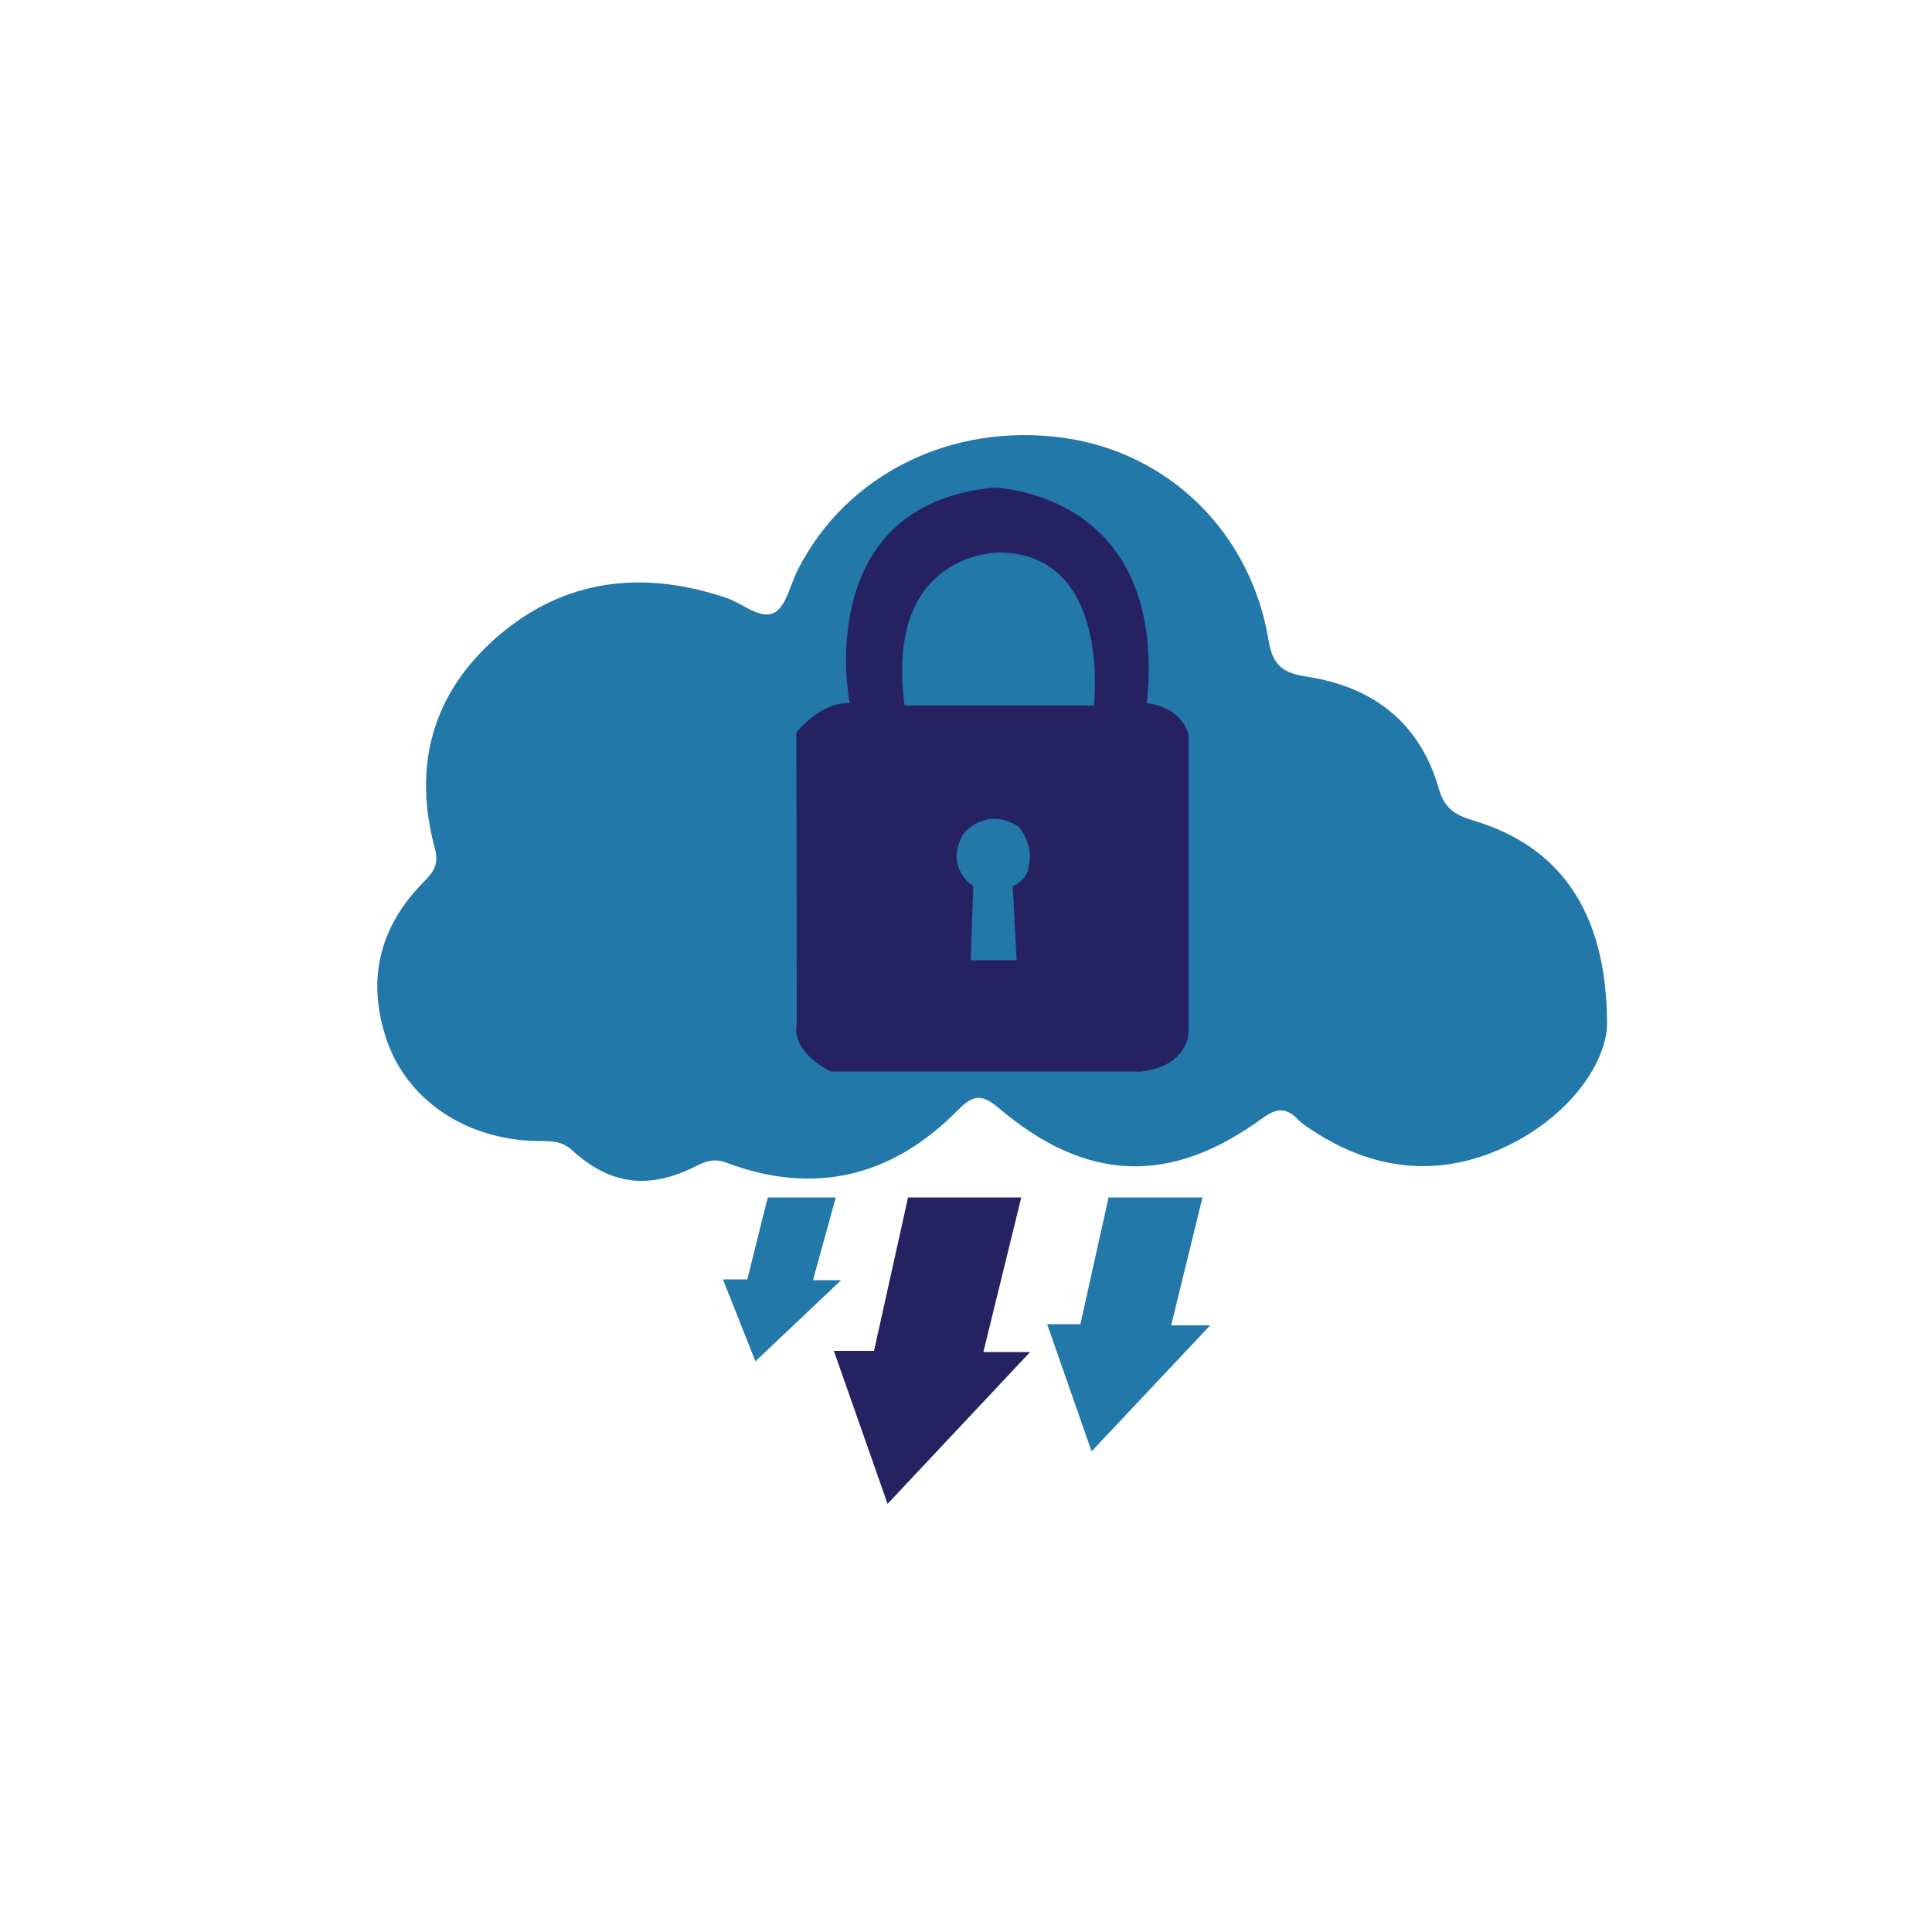
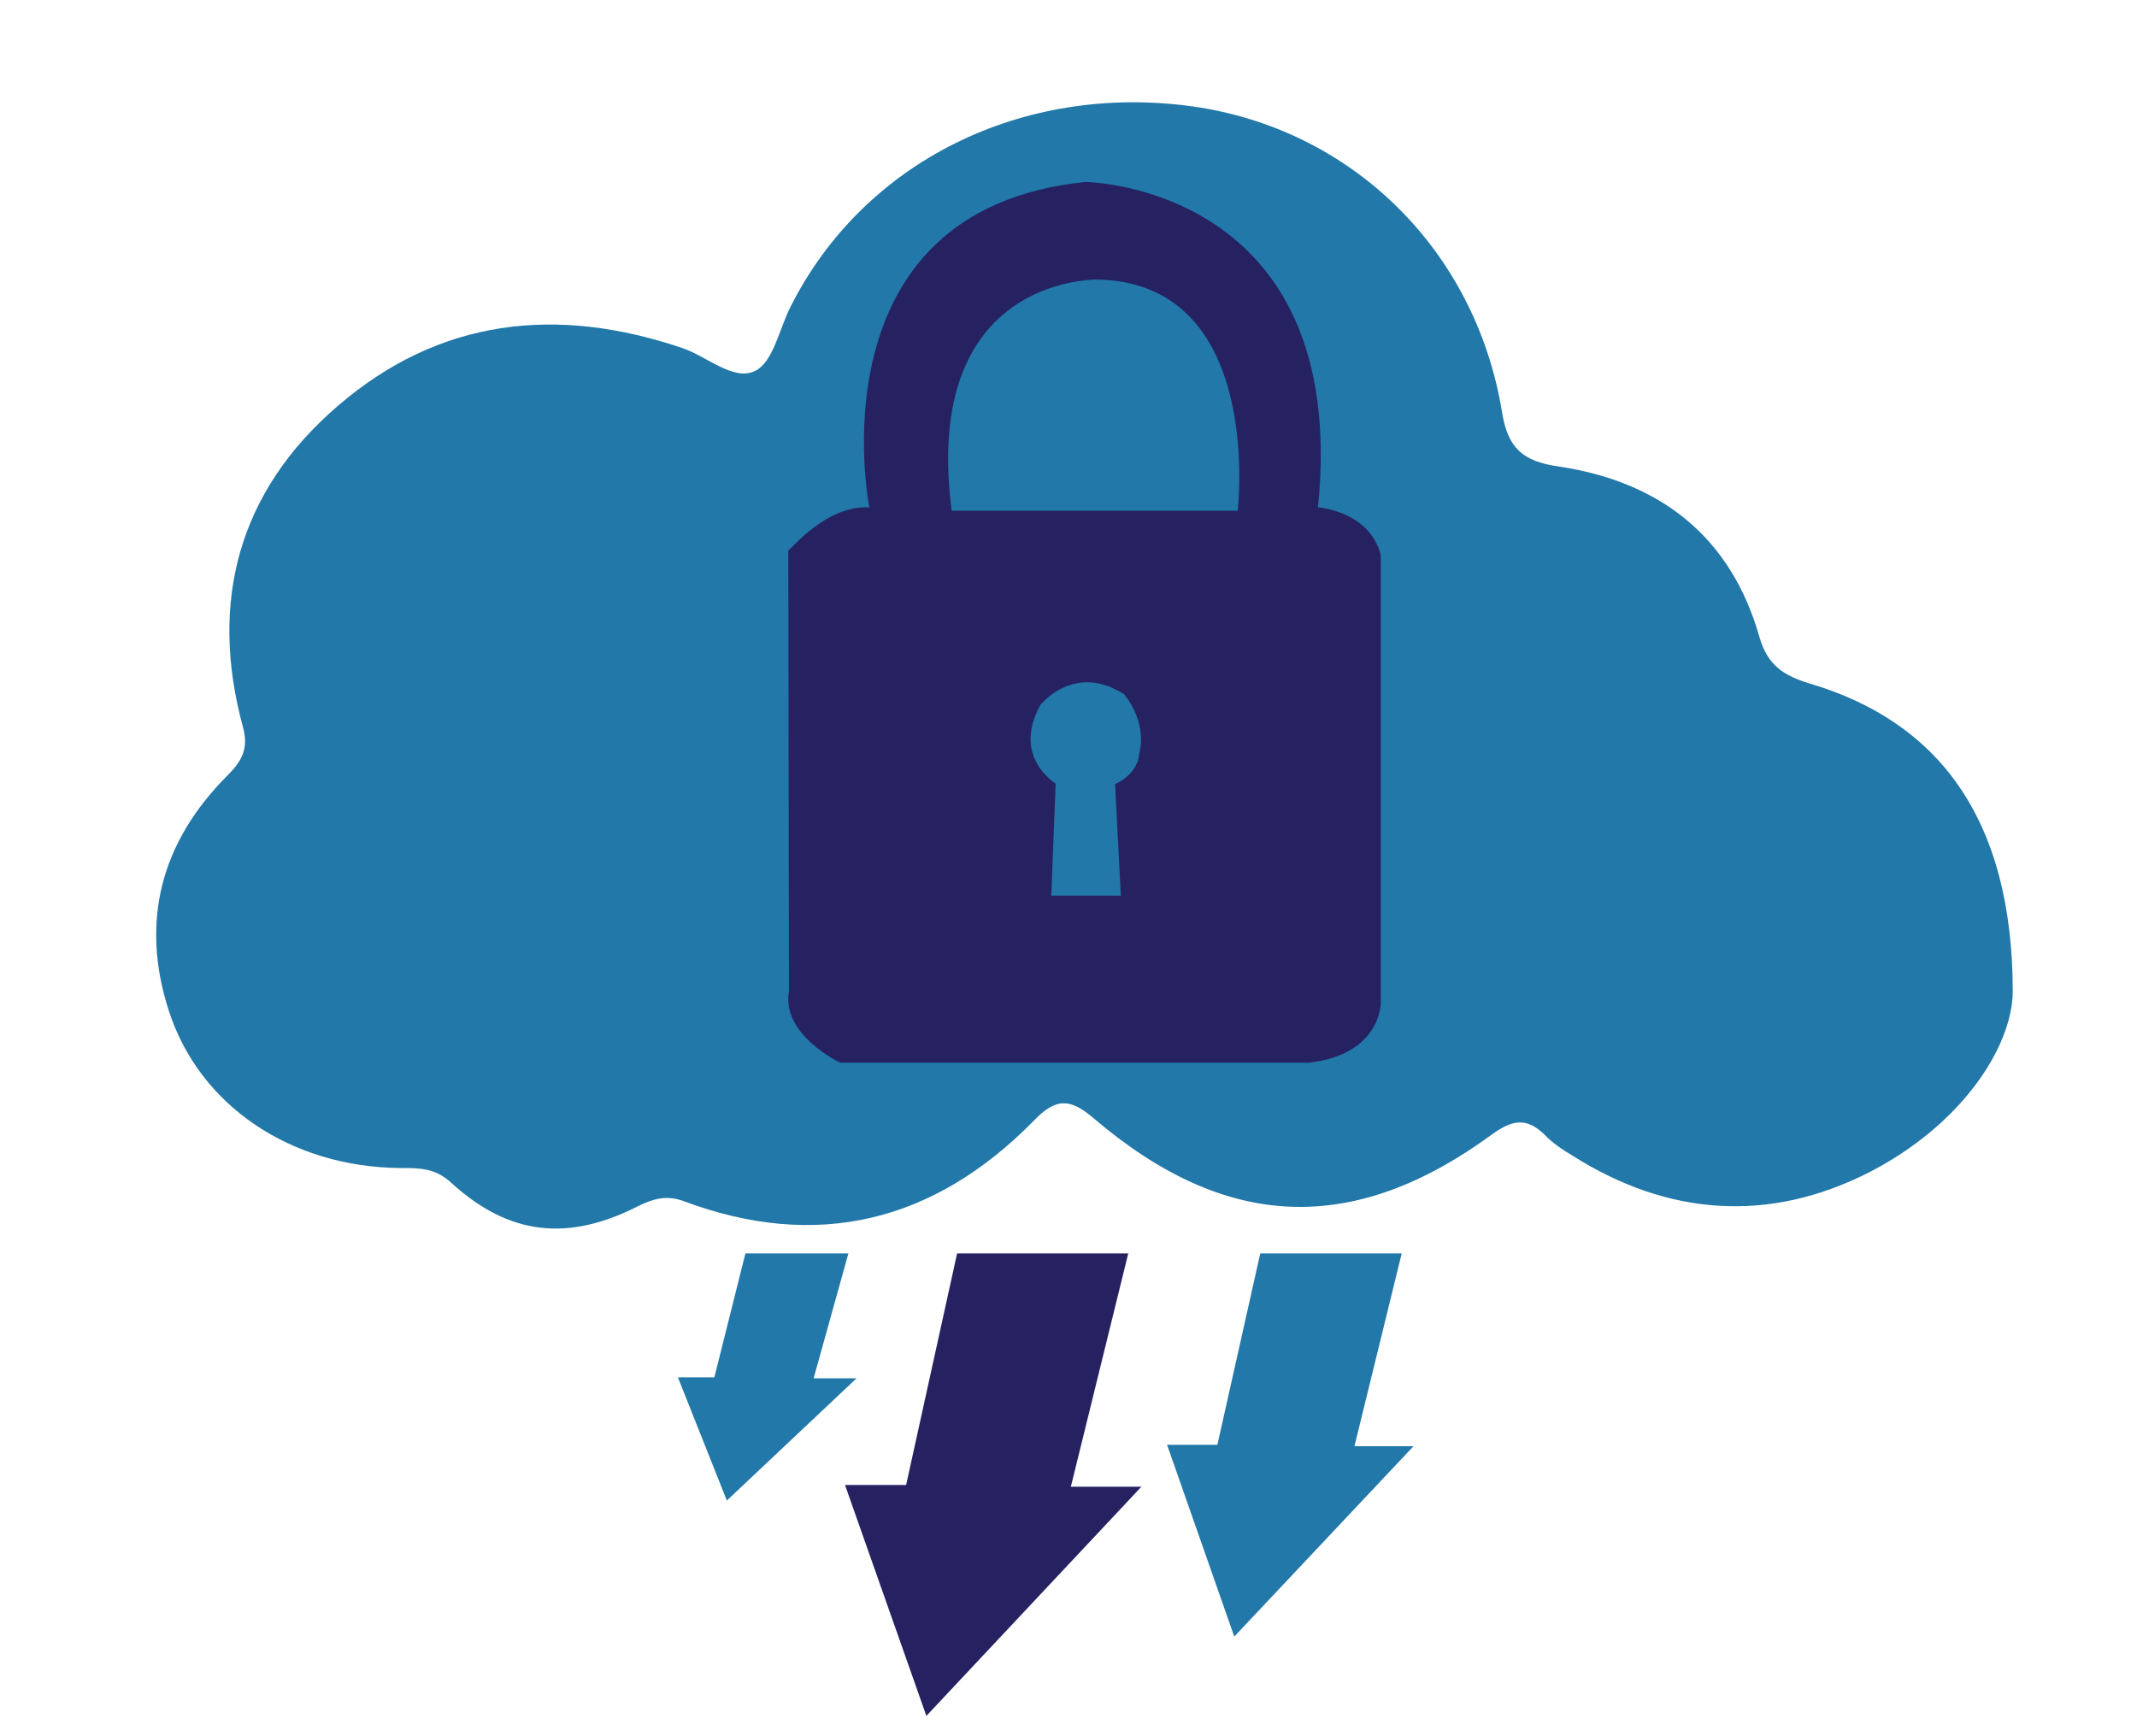
- <svg xmlns="http://www.w3.org/2000/svg" version="1.1" id="Layer_1" x="0px" y="0px" viewBox="0 0 500 500" enable-background="new 0 0 500 500" xml:space="preserve">
+ <svg xmlns="http://www.w3.org/2000/svg" version="1.1" id="Layer_1" x="0px" y="0px" viewBox="84 325 633 514" enable-background="new 84 325 633 514" xml:space="preserve">
  <g id="b6vvwZ.tif">
    <g>
-       <path fill="#2178A9" d="M415.9,265.1c-0.2,9.6-9,22.9-24.7,30.9c-17.1,8.7-34.4,7.5-50.7-2.9c-1.7-1.1-3.5-2.2-4.9-3.7    c-3.1-3-5.6-2.4-8.9,0c-23.8,17.4-45.6,16.6-68.3-2.7c-4.1-3.5-6.5-3.5-10.4,0.5c-17,17.3-37.1,22.3-60,13.7    c-2.9-1.1-5.1-0.5-7.7,0.8c-12.1,6.2-22.2,5.1-32.1-3.9c-2.8-2.6-5.6-2.5-8.8-2.5c-18.7-0.2-34.4-10.6-39.6-27    c-4.9-15.2-1.4-28.8,10-40.2c2.4-2.4,3.8-4.5,2.8-8.3c-5.9-21.6-0.7-40.5,16.2-55.1c17.4-15,37.6-17.2,59.1-10    c4.2,1.4,8.8,5.7,12.4,3.9c3.1-1.5,4.2-7.2,6.1-11c12.5-24.8,39.7-38.3,68.8-34.3c27.3,3.8,48.5,24.5,53.1,52.4    c1,6.2,3.5,8.5,9.8,9.4c17.2,2.6,29.4,11.9,34.3,29.1c1.4,4.9,4.1,6.7,8.7,8.1C403,218.7,415.9,235.2,415.9,265.1z" />
+       <path fill="#2178A9" d="M680.2,618.9c-0.3,16.7-15.5,39.5-42.6,53.4c-29.5,15-59.4,13-87.7-4.9c-3-1.8-6.1-3.8-8.5-6.4    c-5.4-5.2-9.7-4.1-15.4,0c-41.1,30.1-78.8,28.7-118-4.7c-7.1-6.1-11.3-6.1-17.9,0.8c-29.4,29.9-64.1,38.5-103.6,23.7    c-4.9-1.8-8.8-0.8-13.3,1.4c-20.9,10.7-38.4,8.8-55.5-6.8c-4.8-4.5-9.7-4.4-15.2-4.4c-32.3-0.3-59.4-18.4-68.5-46.6    c-8.5-26.3-2.4-49.8,17.2-69.5c4.1-4.1,6.6-7.8,4.8-14.4c-10.2-37.3-1.3-70,28-95.2c30.1-26,64.9-29.8,102.1-17.2    c7.2,2.4,15.2,9.9,21.5,6.8c5.4-2.5,7.2-12.4,10.6-19.1c21.6-42.9,68.6-66.2,118.9-59.3c47.2,6.6,83.9,42.4,91.8,90.5    c1.7,10.7,6.1,14.7,16.9,16.2c29.8,4.5,50.8,20.6,59.3,50.3c2.4,8.5,7.1,11.6,15,14C657.9,538.7,680.2,567.2,680.2,618.9z" />
    </g>
  </g>
-   <path fill="#262262" d="M219.9,182c0,0-10.2-51.1,37.1-55.8c0,0,45.4,0.6,39.8,55.8c0,0,8.8,0.6,10.8,8.2v76.9c0,0,0,8.8-12.3,10.2  H215c0,0-10.2-4.7-8.8-12.3l-0.1-75.6C206.1,189.7,212.4,181.5,219.9,182z" />
-   <path fill="#2178A9" d="M251.9,229.3c0,0-7.6-4.5-2.6-13.5c0,0,5.7-7.3,14.3-1.9c0,0,4.1,4.5,2.6,10.4c0,0,0,3.1-4.1,5.1l1,19.1  h-11.9L251.9,229.3z" />
-   <path fill="#2178A9" d="M234.1,182.6h49c0,0,4.7-39.6-24.7-39.6C258.7,143.1,228.8,142.4,234.1,182.6z" />
-   <polygon fill="#262262" points="235,309.9 264.3,309.9 254.5,349.9 266.6,349.9 229.7,389.2 215.8,349.6 226.2,349.6 " />
-   <polygon fill="#2178A9" points="198.7,309.9 216.3,309.9 210.4,331.3 217.7,331.3 195.5,352.3 187.1,331.1 193.4,331.1 " />
-   <polygon fill="#2178A9" points="286.9,309.9 311.2,309.9 303.1,343 313.2,343 282.5,375.6 271,342.7 279.6,342.7 " />
+   <path fill="#262262" d="M341.5,475.3c0,0-17.6-88.2,64.1-96.4c0,0,78.5,1,68.8,96.4c0,0,15.2,1,18.6,14.1v132.8  c0,0,0,15.2-21.3,17.6H332.9c0,0-17.6-8.2-15.2-21.3L317.5,488C317.6,488.6,328.5,474.5,341.5,475.3z" />
+   <path fill="#2178A9" d="M396.7,557.1c0,0-13.1-7.8-4.5-23.3c0,0,9.9-12.6,24.7-3.2c0,0,7.1,7.8,4.5,17.9c0,0,0,5.4-7.1,8.8l1.7,33  h-20.6L396.7,557.1z" />
+   <path fill="#2178A9" d="M365.9,476.3h84.7c0,0,8.2-68.5-42.6-68.5C408.4,408.1,356.9,406.9,365.9,476.3z" />
+   <polygon fill="#262262" points="367.5,696.3 418.2,696.3 401.2,765.4 422.1,765.4 358.4,833.3 334.3,764.9 352.4,764.9 " />
+   <polygon fill="#2178A9" points="304.8,696.3 335.3,696.3 325,733.3 337.7,733.3 299.3,769.5 284.8,733 295.6,733 " />
+   <polygon fill="#2178A9" points="457.3,696.3 499.2,696.3 485.2,753.4 502.7,753.4 449.6,809.8 429.7,753 444.6,753 " />
</svg>
